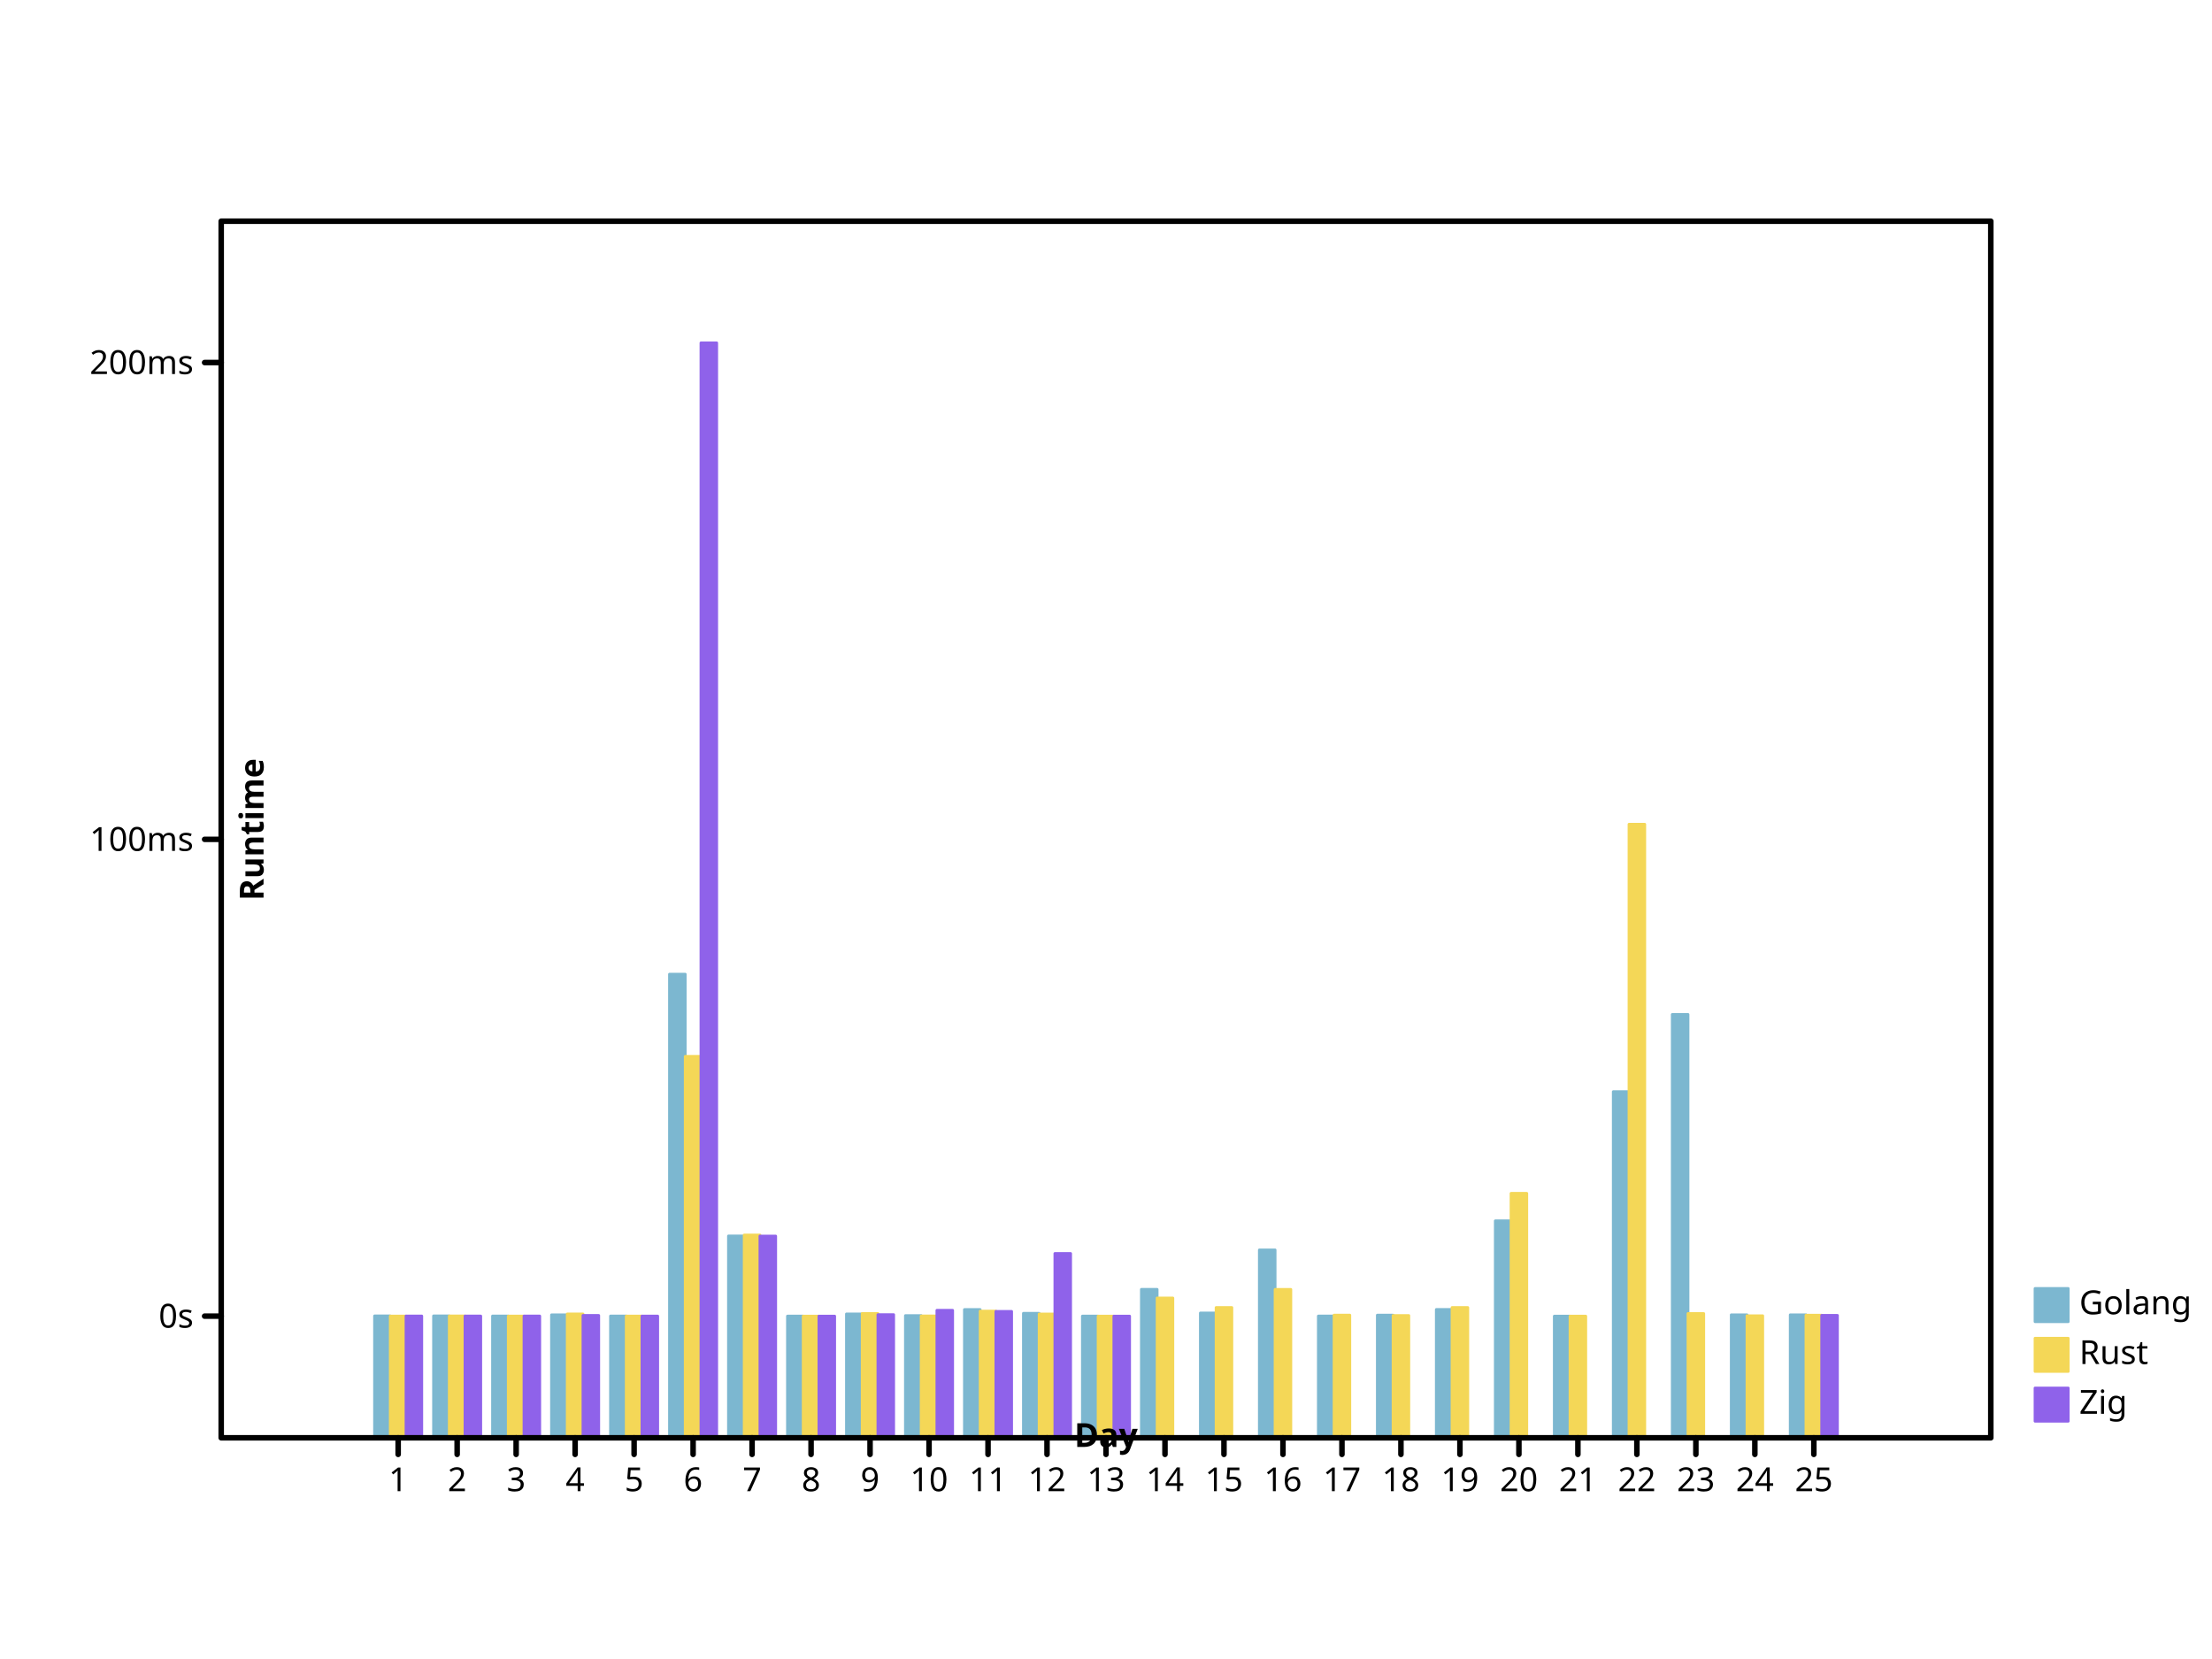
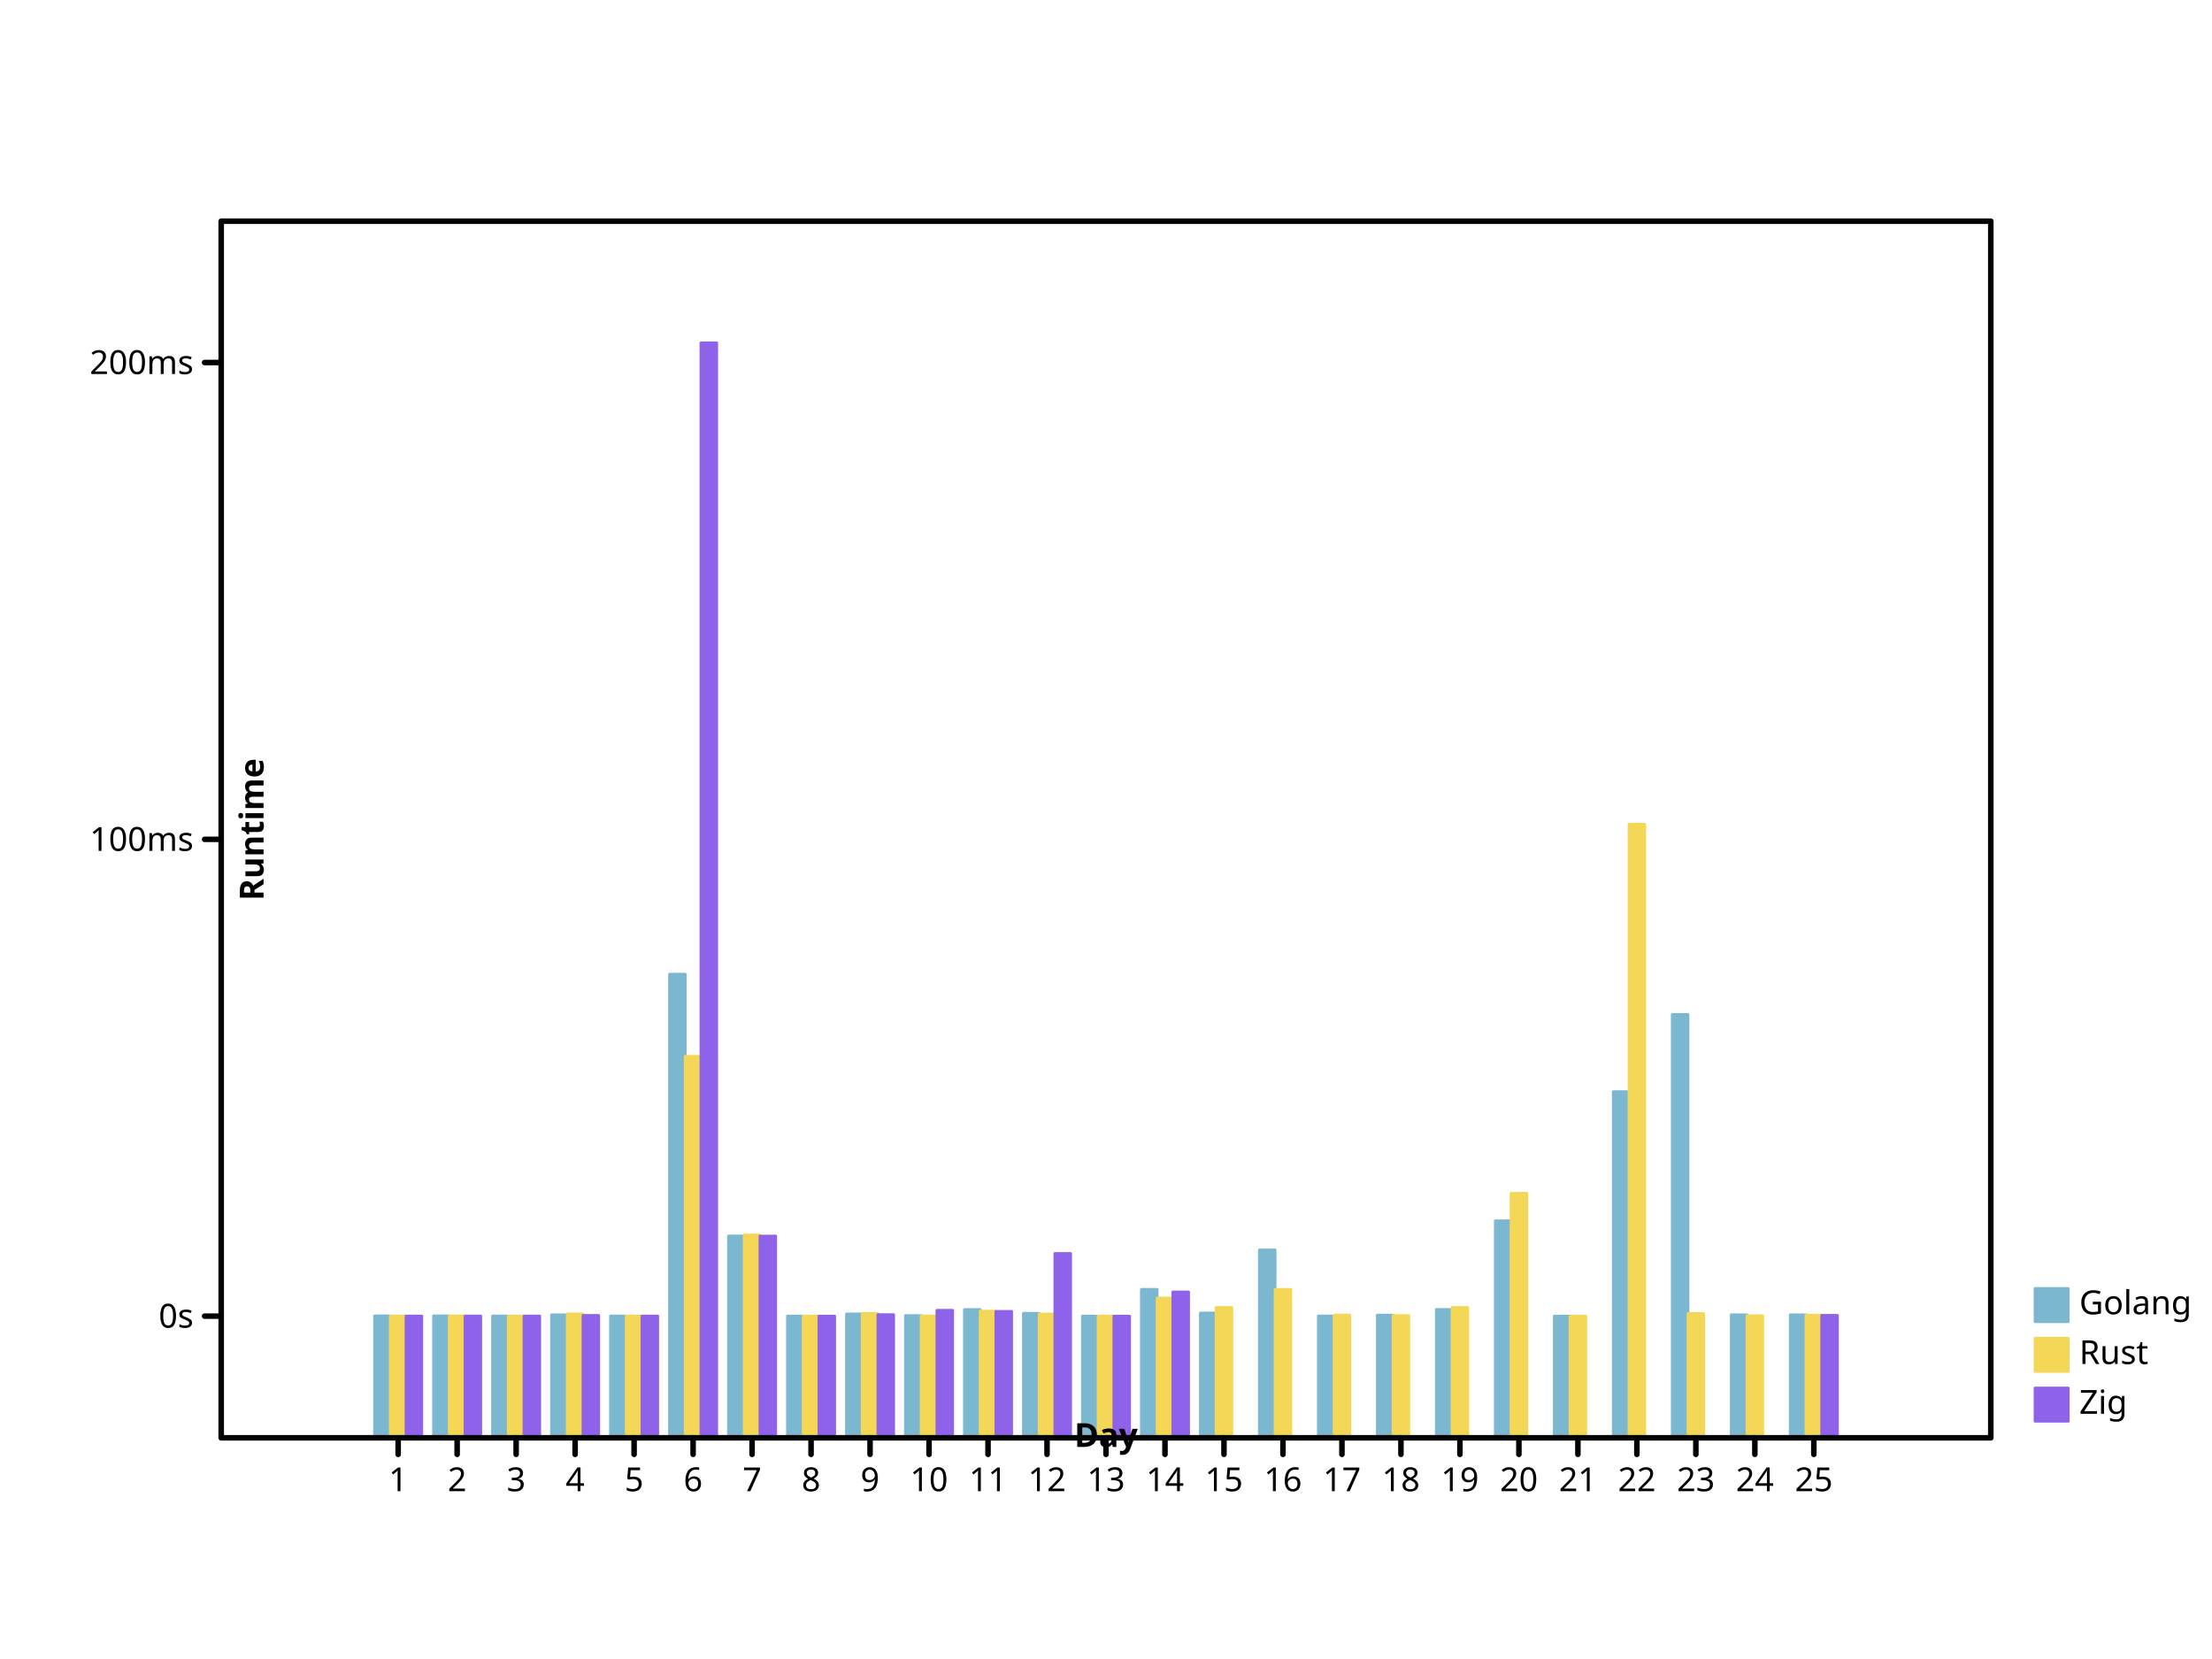
<svg xmlns="http://www.w3.org/2000/svg" preserveAspectRatio="xMidYMid meet" width="800" height="600" viewbox="0 0 800 600">
  <defs>
-     <marker markerUnits="userSpaceOnUse" markerWidth="2%" markerHeight="2%" id="circle" viewBox="0 0 10 10 " refX="5" refY="5">
-       <circle stroke="black" cx="5" cy="5" r="3" fill="none" />
+     <marker markerWidth="2%" markerHeight="2%" id="circle" viewBox="0 0 10 10 " refX="5" refY="5" markerUnits="userSpaceOnUse">
+       <circle cy="5" r="3" fill="none" stroke="black" cx="5" />
    </marker>
-     <marker markerHeight="2%" id="filled-circle" viewBox="0 0 10 10 " refX="5" refY="5" markerUnits="userSpaceOnUse" markerWidth="2%">
-       <circle r="3" fill="black" stroke="none" cx="5" cy="5" />
+     <marker markerWidth="2%" markerHeight="2%" id="filled-circle" viewBox="0 0 10 10 " refX="5" refY="5" markerUnits="userSpaceOnUse">
+       <circle cx="5" cy="5" r="3" fill="black" stroke="none" />
    </marker>
-     <marker viewBox="0 0 10 10 " refX="5" refY="5" markerUnits="userSpaceOnUse" markerWidth="2%" markerHeight="2%" id="square">
-       <rect y="2" width="6" height="6" fill="none" stroke="black" x="2" />
+     <marker id="square" viewBox="0 0 10 10 " refX="5" refY="5" markerUnits="userSpaceOnUse" markerWidth="2%" markerHeight="2%">
+       <rect height="6" fill="none" stroke="black" x="2" y="2" width="6" />
    </marker>
-     <marker markerWidth="2%" markerHeight="2%" id="filled-square" viewBox="0 0 10 10 " refX="5" refY="5" markerUnits="userSpaceOnUse">
-       <rect y="2" width="6" height="6" fill="black" stroke="none" x="2" />
+     <marker id="filled-square" viewBox="0 0 10 10 " refX="5" refY="5" markerUnits="userSpaceOnUse" markerWidth="2%" markerHeight="2%">
+       <rect height="6" fill="black" stroke="none" x="2" y="2" width="6" />
    </marker>
  </defs>
-   <g stroke="hsl(198, 47%, 65%)" stroke-width="1px" stroke-linecap="round" stroke-linejoin="round" transform="translate(80 520 )scale(1 -1 )" fill="hsl(198, 47%, 65%)">
-     <rect y="0" width="5.688889e+00" height="4.408139e+01" vector-effect="non-scaling-stroke" x="5.546667e+01" />
-     <rect vector-effect="non-scaling-stroke" x="7.680000e+01" y="0" width="5.688889e+00" height="4.408196e+01" />
-     <rect vector-effect="non-scaling-stroke" x="9.813333e+01" y="0" width="5.688889e+00" height="4.405015e+01" />
-     <rect vector-effect="non-scaling-stroke" x="1.194667e+02" y="0" width="5.688889e+00" height="4.446870e+01" />
+   <g fill="hsl(198, 47%, 65%)" stroke="hsl(198, 47%, 65%)" stroke-width="1px" stroke-linecap="round" stroke-linejoin="round" transform="translate(80 520 )scale(1 -1 )">
+     <rect height="4.408139e+01" vector-effect="non-scaling-stroke" x="5.546667e+01" y="0" width="5.688889e+00" />
+     <rect y="0" width="5.688889e+00" height="4.408196e+01" vector-effect="non-scaling-stroke" x="7.680000e+01" />
+     <rect width="5.688889e+00" height="4.405015e+01" vector-effect="non-scaling-stroke" x="9.813333e+01" y="0" />
+     <rect height="4.446870e+01" vector-effect="non-scaling-stroke" x="1.194667e+02" y="0" width="5.688889e+00" />
    <rect y="0" width="5.688889e+00" height="4.405260e+01" vector-effect="non-scaling-stroke" x="1.408000e+02" />
    <rect vector-effect="non-scaling-stroke" x="1.621333e+02" y="0" width="5.688889e+00" height="1.676747e+02" />
-     <rect x="1.834667e+02" y="0" width="5.688889e+00" height="7.299352e+01" vector-effect="non-scaling-stroke" />
-     <rect x="2.048000e+02" y="0" width="5.688889e+00" height="4.401200e+01" vector-effect="non-scaling-stroke" />
-     <rect width="5.688889e+00" height="4.479665e+01" vector-effect="non-scaling-stroke" x="2.261333e+02" y="0" />
-     <rect x="2.474667e+02" y="0" width="5.688889e+00" height="4.419673e+01" vector-effect="non-scaling-stroke" />
-     <rect height="4.638498e+01" vector-effect="non-scaling-stroke" x="2.688000e+02" y="0" width="5.688889e+00" />
+     <rect width="5.688889e+00" height="7.299352e+01" vector-effect="non-scaling-stroke" x="1.834667e+02" y="0" />
+     <rect vector-effect="non-scaling-stroke" x="2.048000e+02" y="0" width="5.688889e+00" height="4.401200e+01" />
+     <rect height="4.479665e+01" vector-effect="non-scaling-stroke" x="2.261333e+02" y="0" width="5.688889e+00" />
+     <rect vector-effect="non-scaling-stroke" x="2.474667e+02" y="0" width="5.688889e+00" height="4.419673e+01" />
+     <rect x="2.688000e+02" y="0" width="5.688889e+00" height="4.638498e+01" vector-effect="non-scaling-stroke" />
    <rect vector-effect="non-scaling-stroke" x="2.901333e+02" y="0" width="5.688889e+00" height="4.501938e+01" />
    <rect vector-effect="non-scaling-stroke" x="3.114667e+02" y="0" width="5.688889e+00" height="4.401207e+01" />
    <rect width="5.688889e+00" height="5.368653e+01" vector-effect="non-scaling-stroke" x="3.328000e+02" y="0" />
    <rect height="4.513826e+01" vector-effect="non-scaling-stroke" x="3.541333e+02" y="0" width="5.688889e+00" />
-     <rect width="5.688889e+00" height="6.794324e+01" vector-effect="non-scaling-stroke" x="3.754667e+02" y="0" />
-     <rect height="4.403368e+01" vector-effect="non-scaling-stroke" x="3.968000e+02" y="0" width="5.688889e+00" />
-     <rect x="4.181333e+02" y="0" width="5.688889e+00" height="4.435730e+01" vector-effect="non-scaling-stroke" />
-     <rect vector-effect="non-scaling-stroke" x="4.394667e+02" y="0" width="5.688889e+00" height="4.641211e+01" />
-     <rect height="7.847029e+01" vector-effect="non-scaling-stroke" x="4.608000e+02" y="0" width="5.688889e+00" />
-     <rect vector-effect="non-scaling-stroke" x="4.821333e+02" y="0" width="5.688889e+00" height="4.400010e+01" />
-     <rect height="1.251727e+02" vector-effect="non-scaling-stroke" x="5.034667e+02" y="0" width="5.688889e+00" />
+     <rect x="3.754667e+02" y="0" width="5.688889e+00" height="6.794324e+01" vector-effect="non-scaling-stroke" />
+     <rect vector-effect="non-scaling-stroke" x="3.968000e+02" y="0" width="5.688889e+00" height="4.403368e+01" />
+     <rect vector-effect="non-scaling-stroke" x="4.181333e+02" y="0" width="5.688889e+00" height="4.435730e+01" />
+     <rect width="5.688889e+00" height="4.641211e+01" vector-effect="non-scaling-stroke" x="4.394667e+02" y="0" />
+     <rect vector-effect="non-scaling-stroke" x="4.608000e+02" y="0" width="5.688889e+00" height="7.847029e+01" />
+     <rect height="4.400010e+01" vector-effect="non-scaling-stroke" x="4.821333e+02" y="0" width="5.688889e+00" />
+     <rect y="0" width="5.688889e+00" height="1.251727e+02" vector-effect="non-scaling-stroke" x="5.034667e+02" />
    <rect y="0" width="5.688889e+00" height="1.531087e+02" vector-effect="non-scaling-stroke" x="5.248000e+02" />
-     <rect x="5.461333e+02" y="0" width="5.688889e+00" height="4.448159e+01" vector-effect="non-scaling-stroke" />
+     <rect vector-effect="non-scaling-stroke" x="5.461333e+02" y="0" width="5.688889e+00" height="4.448159e+01" />
    <rect x="5.674667e+02" y="0" width="5.688889e+00" height="4.448066e+01" vector-effect="non-scaling-stroke" />
  </g>
  <g stroke-linejoin="round" transform="translate(80 520 )scale(1 -1 )" fill="hsl(49, 88%, 65%)" stroke="hsl(49, 88%, 65%)" stroke-width="1px" stroke-linecap="round">
-     <rect width="5.688889e+00" height="4.403192e+01" vector-effect="non-scaling-stroke" x="6.115556e+01" y="0" />
-     <rect width="5.688889e+00" height="4.407419e+01" vector-effect="non-scaling-stroke" x="8.248889e+01" y="0" />
+     <rect height="4.403192e+01" vector-effect="non-scaling-stroke" x="6.115556e+01" y="0" width="5.688889e+00" />
+     <rect height="4.407419e+01" vector-effect="non-scaling-stroke" x="8.248889e+01" y="0" width="5.688889e+00" />
    <rect width="5.688889e+00" height="4.401527e+01" vector-effect="non-scaling-stroke" x="1.038222e+02" y="0" />
    <rect vector-effect="non-scaling-stroke" x="1.251556e+02" y="0" width="5.688889e+00" height="4.478232e+01" />
-     <rect vector-effect="non-scaling-stroke" x="1.464889e+02" y="0" width="5.688889e+00" height="4.402965e+01" />
-     <rect y="0" width="5.688889e+00" height="1.379508e+02" vector-effect="non-scaling-stroke" x="1.678222e+02" />
-     <rect y="0" width="5.688889e+00" height="7.333799e+01" vector-effect="non-scaling-stroke" x="1.891556e+02" />
-     <rect vector-effect="non-scaling-stroke" x="2.104889e+02" y="0" width="5.688889e+00" height="4.400571e+01" />
-     <rect vector-effect="non-scaling-stroke" x="2.318222e+02" y="0" width="5.688889e+00" height="4.495170e+01" />
+     <rect y="0" width="5.688889e+00" height="4.402965e+01" vector-effect="non-scaling-stroke" x="1.464889e+02" />
+     <rect vector-effect="non-scaling-stroke" x="1.678222e+02" y="0" width="5.688889e+00" height="1.379508e+02" />
+     <rect vector-effect="non-scaling-stroke" x="1.891556e+02" y="0" width="5.688889e+00" height="7.333799e+01" />
+     <rect x="2.104889e+02" y="0" width="5.688889e+00" height="4.400571e+01" vector-effect="non-scaling-stroke" />
+     <rect height="4.495170e+01" vector-effect="non-scaling-stroke" x="2.318222e+02" y="0" width="5.688889e+00" />
    <rect vector-effect="non-scaling-stroke" x="2.531556e+02" y="0" width="5.688889e+00" height="4.406728e+01" />
-     <rect y="0" width="5.688889e+00" height="4.582177e+01" vector-effect="non-scaling-stroke" x="2.744889e+02" />
-     <rect height="4.477711e+01" vector-effect="non-scaling-stroke" x="2.958222e+02" y="0" width="5.688889e+00" />
-     <rect vector-effect="non-scaling-stroke" x="3.171556e+02" y="0" width="5.688889e+00" height="4.400973e+01" />
-     <rect height="5.055640e+01" vector-effect="non-scaling-stroke" x="3.384889e+02" y="0" width="5.688889e+00" />
-     <rect y="0" width="5.688889e+00" height="4.711601e+01" vector-effect="non-scaling-stroke" x="3.598222e+02" />
-     <rect x="3.811556e+02" y="0" width="5.688889e+00" height="5.366698e+01" vector-effect="non-scaling-stroke" />
+     <rect x="2.744889e+02" y="0" width="5.688889e+00" height="4.582177e+01" vector-effect="non-scaling-stroke" />
+     <rect vector-effect="non-scaling-stroke" x="2.958222e+02" y="0" width="5.688889e+00" height="4.477711e+01" />
+     <rect x="3.171556e+02" y="0" width="5.688889e+00" height="4.400973e+01" vector-effect="non-scaling-stroke" />
+     <rect vector-effect="non-scaling-stroke" x="3.384889e+02" y="0" width="5.688889e+00" height="5.055640e+01" />
+     <rect width="5.688889e+00" height="4.711601e+01" vector-effect="non-scaling-stroke" x="3.598222e+02" y="0" />
+     <rect width="5.688889e+00" height="5.366698e+01" vector-effect="non-scaling-stroke" x="3.811556e+02" y="0" />
    <rect y="0" width="5.688889e+00" height="4.437240e+01" vector-effect="non-scaling-stroke" x="4.024889e+02" />
    <rect width="5.688889e+00" height="4.421326e+01" vector-effect="non-scaling-stroke" x="4.238222e+02" y="0" />
-     <rect y="0" width="5.688889e+00" height="4.711187e+01" vector-effect="non-scaling-stroke" x="4.451556e+02" />
-     <rect vector-effect="non-scaling-stroke" x="4.664889e+02" y="0" width="5.688889e+00" height="8.840898e+01" />
-     <rect width="5.688889e+00" height="4.400005e+01" vector-effect="non-scaling-stroke" x="4.878222e+02" y="0" />
-     <rect height="2.218956e+02" vector-effect="non-scaling-stroke" x="5.091556e+02" y="0" width="5.688889e+00" />
-     <rect width="5.688889e+00" height="4.493664e+01" vector-effect="non-scaling-stroke" x="5.304889e+02" y="0" />
-     <rect width="5.688889e+00" height="4.413517e+01" vector-effect="non-scaling-stroke" x="5.518222e+02" y="0" />
-     <rect y="0" width="5.688889e+00" height="4.434290e+01" vector-effect="non-scaling-stroke" x="5.731556e+02" />
+     <rect vector-effect="non-scaling-stroke" x="4.451556e+02" y="0" width="5.688889e+00" height="4.711187e+01" />
+     <rect height="8.840898e+01" vector-effect="non-scaling-stroke" x="4.664889e+02" y="0" width="5.688889e+00" />
+     <rect height="4.400005e+01" vector-effect="non-scaling-stroke" x="4.878222e+02" y="0" width="5.688889e+00" />
+     <rect width="5.688889e+00" height="2.218956e+02" vector-effect="non-scaling-stroke" x="5.091556e+02" y="0" />
+     <rect vector-effect="non-scaling-stroke" x="5.304889e+02" y="0" width="5.688889e+00" height="4.493664e+01" />
+     <rect height="4.413517e+01" vector-effect="non-scaling-stroke" x="5.518222e+02" y="0" width="5.688889e+00" />
+     <rect vector-effect="non-scaling-stroke" x="5.731556e+02" y="0" width="5.688889e+00" height="4.434290e+01" />
  </g>
-   <g stroke-linecap="round" stroke-linejoin="round" transform="translate(80 520 )scale(1 -1 )" fill="hsl(260, 76%, 65%)" stroke="hsl(260, 76%, 65%)" stroke-width="1px">
-     <rect x="6.684444e+01" y="0" width="5.688889e+00" height="4.405432e+01" vector-effect="non-scaling-stroke" />
-     <rect width="5.688889e+00" height="4.404062e+01" vector-effect="non-scaling-stroke" x="8.817778e+01" y="0" />
-     <rect y="0" width="5.688889e+00" height="4.404221e+01" vector-effect="non-scaling-stroke" x="1.095111e+02" />
+   <g fill="hsl(260, 76%, 65%)" stroke="hsl(260, 76%, 65%)" stroke-width="1px" stroke-linecap="round" stroke-linejoin="round" transform="translate(80 520 )scale(1 -1 )">
+     <rect width="5.688889e+00" height="4.405432e+01" vector-effect="non-scaling-stroke" x="6.684444e+01" y="0" />
+     <rect height="4.404062e+01" vector-effect="non-scaling-stroke" x="8.817778e+01" y="0" width="5.688889e+00" />
+     <rect vector-effect="non-scaling-stroke" x="1.095111e+02" y="0" width="5.688889e+00" height="4.404221e+01" />
    <rect x="1.308444e+02" y="0" width="5.688889e+00" height="4.424780e+01" vector-effect="non-scaling-stroke" />
-     <rect x="1.521778e+02" y="0" width="5.688889e+00" height="4.402243e+01" vector-effect="non-scaling-stroke" />
+     <rect vector-effect="non-scaling-stroke" x="1.521778e+02" y="0" width="5.688889e+00" height="4.402243e+01" />
    <rect vector-effect="non-scaling-stroke" x="1.735111e+02" y="0" width="5.688889e+00" height="396" />
-     <rect width="5.688889e+00" height="7.296160e+01" vector-effect="non-scaling-stroke" x="1.948444e+02" y="0" />
-     <rect vector-effect="non-scaling-stroke" x="2.161778e+02" y="0" width="5.688889e+00" height="4.401023e+01" />
-     <rect height="4.454160e+01" vector-effect="non-scaling-stroke" x="2.375111e+02" y="0" width="5.688889e+00" />
-     <rect y="0" width="5.688889e+00" height="4.610742e+01" vector-effect="non-scaling-stroke" x="2.588444e+02" />
+     <rect vector-effect="non-scaling-stroke" x="1.948444e+02" y="0" width="5.688889e+00" height="7.296160e+01" />
+     <rect width="5.688889e+00" height="4.401023e+01" vector-effect="non-scaling-stroke" x="2.161778e+02" y="0" />
+     <rect y="0" width="5.688889e+00" height="4.454160e+01" vector-effect="non-scaling-stroke" x="2.375111e+02" />
+     <rect width="5.688889e+00" height="4.610742e+01" vector-effect="non-scaling-stroke" x="2.588444e+02" y="0" />
    <rect y="0" width="5.688889e+00" height="4.571518e+01" vector-effect="non-scaling-stroke" x="2.801778e+02" />
    <rect vector-effect="non-scaling-stroke" x="3.015111e+02" y="0" width="5.688889e+00" height="6.665981e+01" />
-     <rect height="4.400824e+01" vector-effect="non-scaling-stroke" x="3.228444e+02" y="0" width="5.688889e+00" />
-     <rect height="4.427127e+01" vector-effect="non-scaling-stroke" x="5.788444e+02" y="0" width="5.688889e+00" />
+     <rect y="0" width="5.688889e+00" height="4.400824e+01" vector-effect="non-scaling-stroke" x="3.228444e+02" />
+     <rect y="0" width="5.688889e+00" height="5.275300e+01" vector-effect="non-scaling-stroke" x="3.441778e+02" />
+     <rect x="5.788444e+02" y="0" width="5.688889e+00" height="4.427005e+01" vector-effect="non-scaling-stroke" />
  </g>
-   <g fill="hsl(198, 47%, 65%)" stroke-width="1px" font-family="sans-serif" font-weight="normal" dominant-baseline="hanging" stroke="hsl(198, 47%, 65%)" stroke-linejoin="round" font-style="normal" font-size="12px" stroke-linecap="round" text-anchor="start">
+   <g stroke-linejoin="round" font-size="12px" text-anchor="start" font-style="normal" stroke-width="1px" stroke-linecap="round" dominant-baseline="hanging" fill="hsl(198, 47%, 65%)" stroke="hsl(198, 47%, 65%)" font-family="sans-serif" font-weight="normal">
    <rect vector-effect="non-scaling-stroke" x="736" y="466" width="12" height="12" />
    <g fill="black" stroke="black">
-       <text vector-effect="non-scaling-stroke" x="752" y="466" dominant-baseline="hanging" stroke="none">Golang</text>
+       <text x="752" y="466" dominant-baseline="hanging" stroke="none" vector-effect="non-scaling-stroke">Golang</text>
    </g>
-     <g stroke-linejoin="round" font-size="12px" dominant-baseline="hanging" stroke-linecap="round" stroke="hsl(49, 88%, 65%)" font-style="normal" fill="hsl(49, 88%, 65%)" stroke-width="1px" font-family="sans-serif" font-weight="normal" text-anchor="start">
-       <rect vector-effect="non-scaling-stroke" x="736" y="484" width="12" height="12" />
-       <g stroke="black" fill="black">
-         <text x="752" y="484" dominant-baseline="hanging" stroke="none" vector-effect="non-scaling-stroke">Rust</text>
+     <g stroke-linecap="round" font-family="sans-serif" font-style="normal" fill="hsl(49, 88%, 65%)" text-anchor="start" stroke="hsl(49, 88%, 65%)" stroke-linejoin="round" font-size="12px" dominant-baseline="hanging" stroke-width="1px" font-weight="normal">
+       <rect height="12" vector-effect="non-scaling-stroke" x="736" y="484" width="12" />
+       <g fill="black" stroke="black">
+         <text vector-effect="non-scaling-stroke" x="752" y="484" dominant-baseline="hanging" stroke="none">Rust</text>
      </g>
-       <g stroke="hsl(260, 76%, 65%)" font-style="normal" fill="hsl(260, 76%, 65%)" stroke-linecap="round" stroke-linejoin="round" font-size="12px" font-weight="normal" text-anchor="start" dominant-baseline="hanging" stroke-width="1px" font-family="sans-serif">
-         <rect width="12" height="12" vector-effect="non-scaling-stroke" x="736" y="502" />
-         <g stroke="black" fill="black">
-           <text vector-effect="non-scaling-stroke" x="752" y="502" dominant-baseline="hanging" stroke="none">Zig</text>
-           <g font-style="normal" dominant-baseline="hanging" stroke-linecap="round" font-family="sans-serif" text-anchor="start" stroke-linejoin="round" font-size="12px" font-weight="normal" fill="none" stroke-width="2px">
+       <g font-style="normal" fill="hsl(260, 76%, 65%)" stroke-linecap="round" stroke-linejoin="round" font-size="12px" font-family="sans-serif" font-weight="normal" text-anchor="start" dominant-baseline="hanging" stroke-width="1px" stroke="hsl(260, 76%, 65%)">
+         <rect x="736" y="502" width="12" height="12" vector-effect="non-scaling-stroke" />
+         <g fill="black" stroke="black">
+           <text x="752" y="502" dominant-baseline="hanging" stroke="none" vector-effect="non-scaling-stroke">Zig</text>
+           <g fill="none" text-anchor="start" stroke-linejoin="round" font-family="sans-serif" stroke-linecap="round" font-size="12px" stroke-width="2px" font-style="normal" dominant-baseline="hanging" font-weight="normal">
            <rect x="80" y="80" width="640" height="440" vector-effect="non-scaling-stroke" />
          </g>
-           <g font-size="12px" transform="translate(80 520 )scale(1 -1 )" stroke-linejoin="round" stroke-linecap="round" font-family="sans-serif" fill="none" font-style="normal" stroke="black" font-weight="normal" text-anchor="start" dominant-baseline="hanging" stroke-width="2px">
+           <g stroke-width="2px" stroke-linecap="round" text-anchor="start" fill="none" font-family="sans-serif" font-weight="normal" transform="translate(80 520 )scale(1 -1 )" stroke="black" font-style="normal" stroke-linejoin="round" font-size="12px" dominant-baseline="hanging">
            <path vector-effect="non-scaling-stroke" d="M64,0 L64,-6 M8.533333e+01,0 L8.533333e+01,-6 M1.066667e+02,0 L1.066667e+02,-6 M128,0 L128,-6 M1.493333e+02,0 L1.493333e+02,-6 M1.706667e+02,0 L1.706667e+02,-6 M192,0 L192,-6 M2.133333e+02,0 L2.133333e+02,-6 M2.346667e+02,0 L2.346667e+02,-6 M256,0 L256,-6 M2.773333e+02,0 L2.773333e+02,-6 M2.986667e+02,0 L2.986667e+02,-6 M320,0 L320,-6 M3.413333e+02,0 L3.413333e+02,-6 M3.626667e+02,0 L3.626667e+02,-6 M384,0 L384,-6 M4.053333e+02,0 L4.053333e+02,-6 M4.266667e+02,0 L4.266667e+02,-6 M448,0 L448,-6 M4.693333e+02,0 L4.693333e+02,-6 M4.906667e+02,0 L4.906667e+02,-6 M512,0 L512,-6 M5.333333e+02,0 L5.333333e+02,-6 M5.546667e+02,0 L5.546667e+02,-6 M576,0 L576,-6 " />
          </g>
-           <g fill="black" stroke-width="2px" font-weight="normal" stroke="black" font-size="12px" font-style="normal" transform="translate(80 520 )scale(1 1 )" text-anchor="middle" stroke-linejoin="round" dominant-baseline="hanging" stroke-linecap="round" font-family="sans-serif">
+           <g font-weight="normal" stroke-linecap="round" stroke-linejoin="round" font-size="12px" dominant-baseline="hanging" transform="translate(80 520 )scale(1 1 )" stroke-width="2px" stroke="black" font-family="sans-serif" font-style="normal" text-anchor="middle" fill="black">
            <text x="64" y="10" dominant-baseline="hanging" stroke="none" vector-effect="non-scaling-stroke">1</text>
-             <text x="8.533333e+01" y="10" dominant-baseline="hanging" stroke="none" vector-effect="non-scaling-stroke">2</text>
-             <text dominant-baseline="hanging" stroke="none" vector-effect="non-scaling-stroke" x="1.066667e+02" y="10">3</text>
-             <text vector-effect="non-scaling-stroke" x="128" y="10" dominant-baseline="hanging" stroke="none">4</text>
-             <text y="10" dominant-baseline="hanging" stroke="none" vector-effect="non-scaling-stroke" x="1.493333e+02">5</text>
-             <text y="10" dominant-baseline="hanging" stroke="none" vector-effect="non-scaling-stroke" x="1.706667e+02">6</text>
-             <text vector-effect="non-scaling-stroke" x="192" y="10" dominant-baseline="hanging" stroke="none">7</text>
-             <text x="2.133333e+02" y="10" dominant-baseline="hanging" stroke="none" vector-effect="non-scaling-stroke">8</text>
-             <text y="10" dominant-baseline="hanging" stroke="none" vector-effect="non-scaling-stroke" x="2.346667e+02">9</text>
-             <text dominant-baseline="hanging" stroke="none" vector-effect="non-scaling-stroke" x="256" y="10">10</text>
-             <text stroke="none" vector-effect="non-scaling-stroke" x="2.773333e+02" y="10" dominant-baseline="hanging">11</text>
-             <text stroke="none" vector-effect="non-scaling-stroke" x="2.986667e+02" y="10" dominant-baseline="hanging">12</text>
-             <text dominant-baseline="hanging" stroke="none" vector-effect="non-scaling-stroke" x="320" y="10">13</text>
-             <text x="3.413333e+02" y="10" dominant-baseline="hanging" stroke="none" vector-effect="non-scaling-stroke">14</text>
-             <text stroke="none" vector-effect="non-scaling-stroke" x="3.626667e+02" y="10" dominant-baseline="hanging">15</text>
-             <text y="10" dominant-baseline="hanging" stroke="none" vector-effect="non-scaling-stroke" x="384">16</text>
-             <text stroke="none" vector-effect="non-scaling-stroke" x="4.053333e+02" y="10" dominant-baseline="hanging">17</text>
-             <text stroke="none" vector-effect="non-scaling-stroke" x="4.266667e+02" y="10" dominant-baseline="hanging">18</text>
-             <text dominant-baseline="hanging" stroke="none" vector-effect="non-scaling-stroke" x="448" y="10">19</text>
-             <text dominant-baseline="hanging" stroke="none" vector-effect="non-scaling-stroke" x="4.693333e+02" y="10">20</text>
+             <text dominant-baseline="hanging" stroke="none" vector-effect="non-scaling-stroke" x="8.533333e+01" y="10">2</text>
+             <text vector-effect="non-scaling-stroke" x="1.066667e+02" y="10" dominant-baseline="hanging" stroke="none">3</text>
+             <text x="128" y="10" dominant-baseline="hanging" stroke="none" vector-effect="non-scaling-stroke">4</text>
+             <text vector-effect="non-scaling-stroke" x="1.493333e+02" y="10" dominant-baseline="hanging" stroke="none">5</text>
+             <text stroke="none" vector-effect="non-scaling-stroke" x="1.706667e+02" y="10" dominant-baseline="hanging">6</text>
+             <text x="192" y="10" dominant-baseline="hanging" stroke="none" vector-effect="non-scaling-stroke">7</text>
+             <text dominant-baseline="hanging" stroke="none" vector-effect="non-scaling-stroke" x="2.133333e+02" y="10">8</text>
+             <text dominant-baseline="hanging" stroke="none" vector-effect="non-scaling-stroke" x="2.346667e+02" y="10">9</text>
+             <text stroke="none" vector-effect="non-scaling-stroke" x="256" y="10" dominant-baseline="hanging">10</text>
+             <text vector-effect="non-scaling-stroke" x="2.773333e+02" y="10" dominant-baseline="hanging" stroke="none">11</text>
+             <text x="2.986667e+02" y="10" dominant-baseline="hanging" stroke="none" vector-effect="non-scaling-stroke">12</text>
+             <text stroke="none" vector-effect="non-scaling-stroke" x="320" y="10" dominant-baseline="hanging">13</text>
+             <text dominant-baseline="hanging" stroke="none" vector-effect="non-scaling-stroke" x="3.413333e+02" y="10">14</text>
+             <text vector-effect="non-scaling-stroke" x="3.626667e+02" y="10" dominant-baseline="hanging" stroke="none">15</text>
+             <text stroke="none" vector-effect="non-scaling-stroke" x="384" y="10" dominant-baseline="hanging">16</text>
+             <text vector-effect="non-scaling-stroke" x="4.053333e+02" y="10" dominant-baseline="hanging" stroke="none">17</text>
+             <text y="10" dominant-baseline="hanging" stroke="none" vector-effect="non-scaling-stroke" x="4.266667e+02">18</text>
+             <text x="448" y="10" dominant-baseline="hanging" stroke="none" vector-effect="non-scaling-stroke">19</text>
+             <text stroke="none" vector-effect="non-scaling-stroke" x="4.693333e+02" y="10" dominant-baseline="hanging">20</text>
            <text vector-effect="non-scaling-stroke" x="4.906667e+02" y="10" dominant-baseline="hanging" stroke="none">21</text>
-             <text dominant-baseline="hanging" stroke="none" vector-effect="non-scaling-stroke" x="512" y="10">22</text>
-             <text stroke="none" vector-effect="non-scaling-stroke" x="5.333333e+02" y="10" dominant-baseline="hanging">23</text>
-             <text x="5.546667e+02" y="10" dominant-baseline="hanging" stroke="none" vector-effect="non-scaling-stroke">24</text>
-             <text stroke="none" vector-effect="non-scaling-stroke" x="576" y="10" dominant-baseline="hanging">25</text>
+             <text stroke="none" vector-effect="non-scaling-stroke" x="512" y="10" dominant-baseline="hanging">22</text>
+             <text x="5.333333e+02" y="10" dominant-baseline="hanging" stroke="none" vector-effect="non-scaling-stroke">23</text>
+             <text vector-effect="non-scaling-stroke" x="5.546667e+02" y="10" dominant-baseline="hanging" stroke="none">24</text>
+             <text vector-effect="non-scaling-stroke" x="576" y="10" dominant-baseline="hanging" stroke="none">25</text>
          </g>
-           <g font-size="12px" stroke-width="2px" font-family="sans-serif" text-anchor="middle" dominant-baseline="baseline" font-weight="bold" stroke="black" stroke-linejoin="round" font-style="normal" transform="translate(80 520 )scale(1 1 )rotate(0 0 0 )" fill="black" stroke-linecap="round">
+           <g font-family="sans-serif" font-style="normal" font-weight="bold" transform="translate(80 520 )scale(1 1 )rotate(0 0 0 )" dominant-baseline="baseline" text-anchor="middle" fill="black" stroke="black" stroke-width="2px" stroke-linecap="round" stroke-linejoin="round" font-size="12px">
            <text y="-6" dominant-baseline="baseline" stroke="none" vector-effect="non-scaling-stroke" x="320">Day</text>
          </g>
-           <g stroke="black" stroke-linejoin="round" stroke-linecap="round" text-anchor="middle" dominant-baseline="baseline" font-family="sans-serif" font-weight="bold" font-size="12px" font-style="normal" transform="translate(80 520 )scale(1 -1 )" fill="black" stroke-width="2px">
-             <path vector-effect="non-scaling-stroke" d="M0,44 L-6,44 M0,2.164388e+02 L-6,2.164388e+02 M0,3.888777e+02 L-6,3.888777e+02 " />
+           <g text-anchor="middle" dominant-baseline="baseline" transform="translate(80 520 )scale(1 -1 )" font-family="sans-serif" font-style="normal" font-weight="bold" fill="black" stroke-linecap="round" stroke-linejoin="round" font-size="12px" stroke-width="2px" stroke="black">
+             <path d="M0,44 L-6,44 M0,2.164388e+02 L-6,2.164388e+02 M0,3.888777e+02 L-6,3.888777e+02 " vector-effect="non-scaling-stroke" />
          </g>
-           <g font-weight="normal" text-anchor="end" stroke-width="2px" stroke-linecap="round" fill="black" stroke-linejoin="round" font-size="12px" font-style="normal" transform="translate(80 520 )scale(1 1 )" stroke="black" font-family="sans-serif" dominant-baseline="middle">
-             <text x="-10" y="-44" dominant-baseline="middle" stroke="none" vector-effect="non-scaling-stroke">0s</text>
+           <g fill="black" font-family="sans-serif" stroke-linecap="round" stroke-linejoin="round" dominant-baseline="middle" transform="translate(80 520 )scale(1 1 )" stroke="black" font-style="normal" font-weight="normal" text-anchor="end" stroke-width="2px" font-size="12px">
+             <text vector-effect="non-scaling-stroke" x="-10" y="-44" dominant-baseline="middle" stroke="none">0s</text>
            <text vector-effect="non-scaling-stroke" x="-10" y="-2.164388e+02" dominant-baseline="middle" stroke="none">100ms</text>
-             <text stroke="none" vector-effect="non-scaling-stroke" x="-10" y="-3.888777e+02" dominant-baseline="middle">200ms</text>
+             <text dominant-baseline="middle" stroke="none" vector-effect="non-scaling-stroke" x="-10" y="-3.888777e+02">200ms</text>
          </g>
-           <g stroke="black" font-size="12px" font-style="normal" text-anchor="middle" dominant-baseline="hanging" stroke-linecap="round" font-family="sans-serif" stroke-linejoin="round" font-weight="bold" fill="black" stroke-width="2px" transform="translate(80 520 )scale(1 1 )rotate(-90 0 0 )">
-             <text stroke="none" vector-effect="non-scaling-stroke" x="220" y="6" dominant-baseline="hanging">Runtime</text>
+           <g stroke-linejoin="round" font-size="12px" fill="black" stroke="black" font-style="normal" font-weight="bold" dominant-baseline="hanging" transform="translate(80 520 )scale(1 1 )rotate(-90 0 0 )" font-family="sans-serif" text-anchor="middle" stroke-width="2px" stroke-linecap="round">
+             <text x="220" y="6" dominant-baseline="hanging" stroke="none" vector-effect="non-scaling-stroke">Runtime</text>
          </g>
        </g>
      </g>
    </g>
  </g>
</svg>
